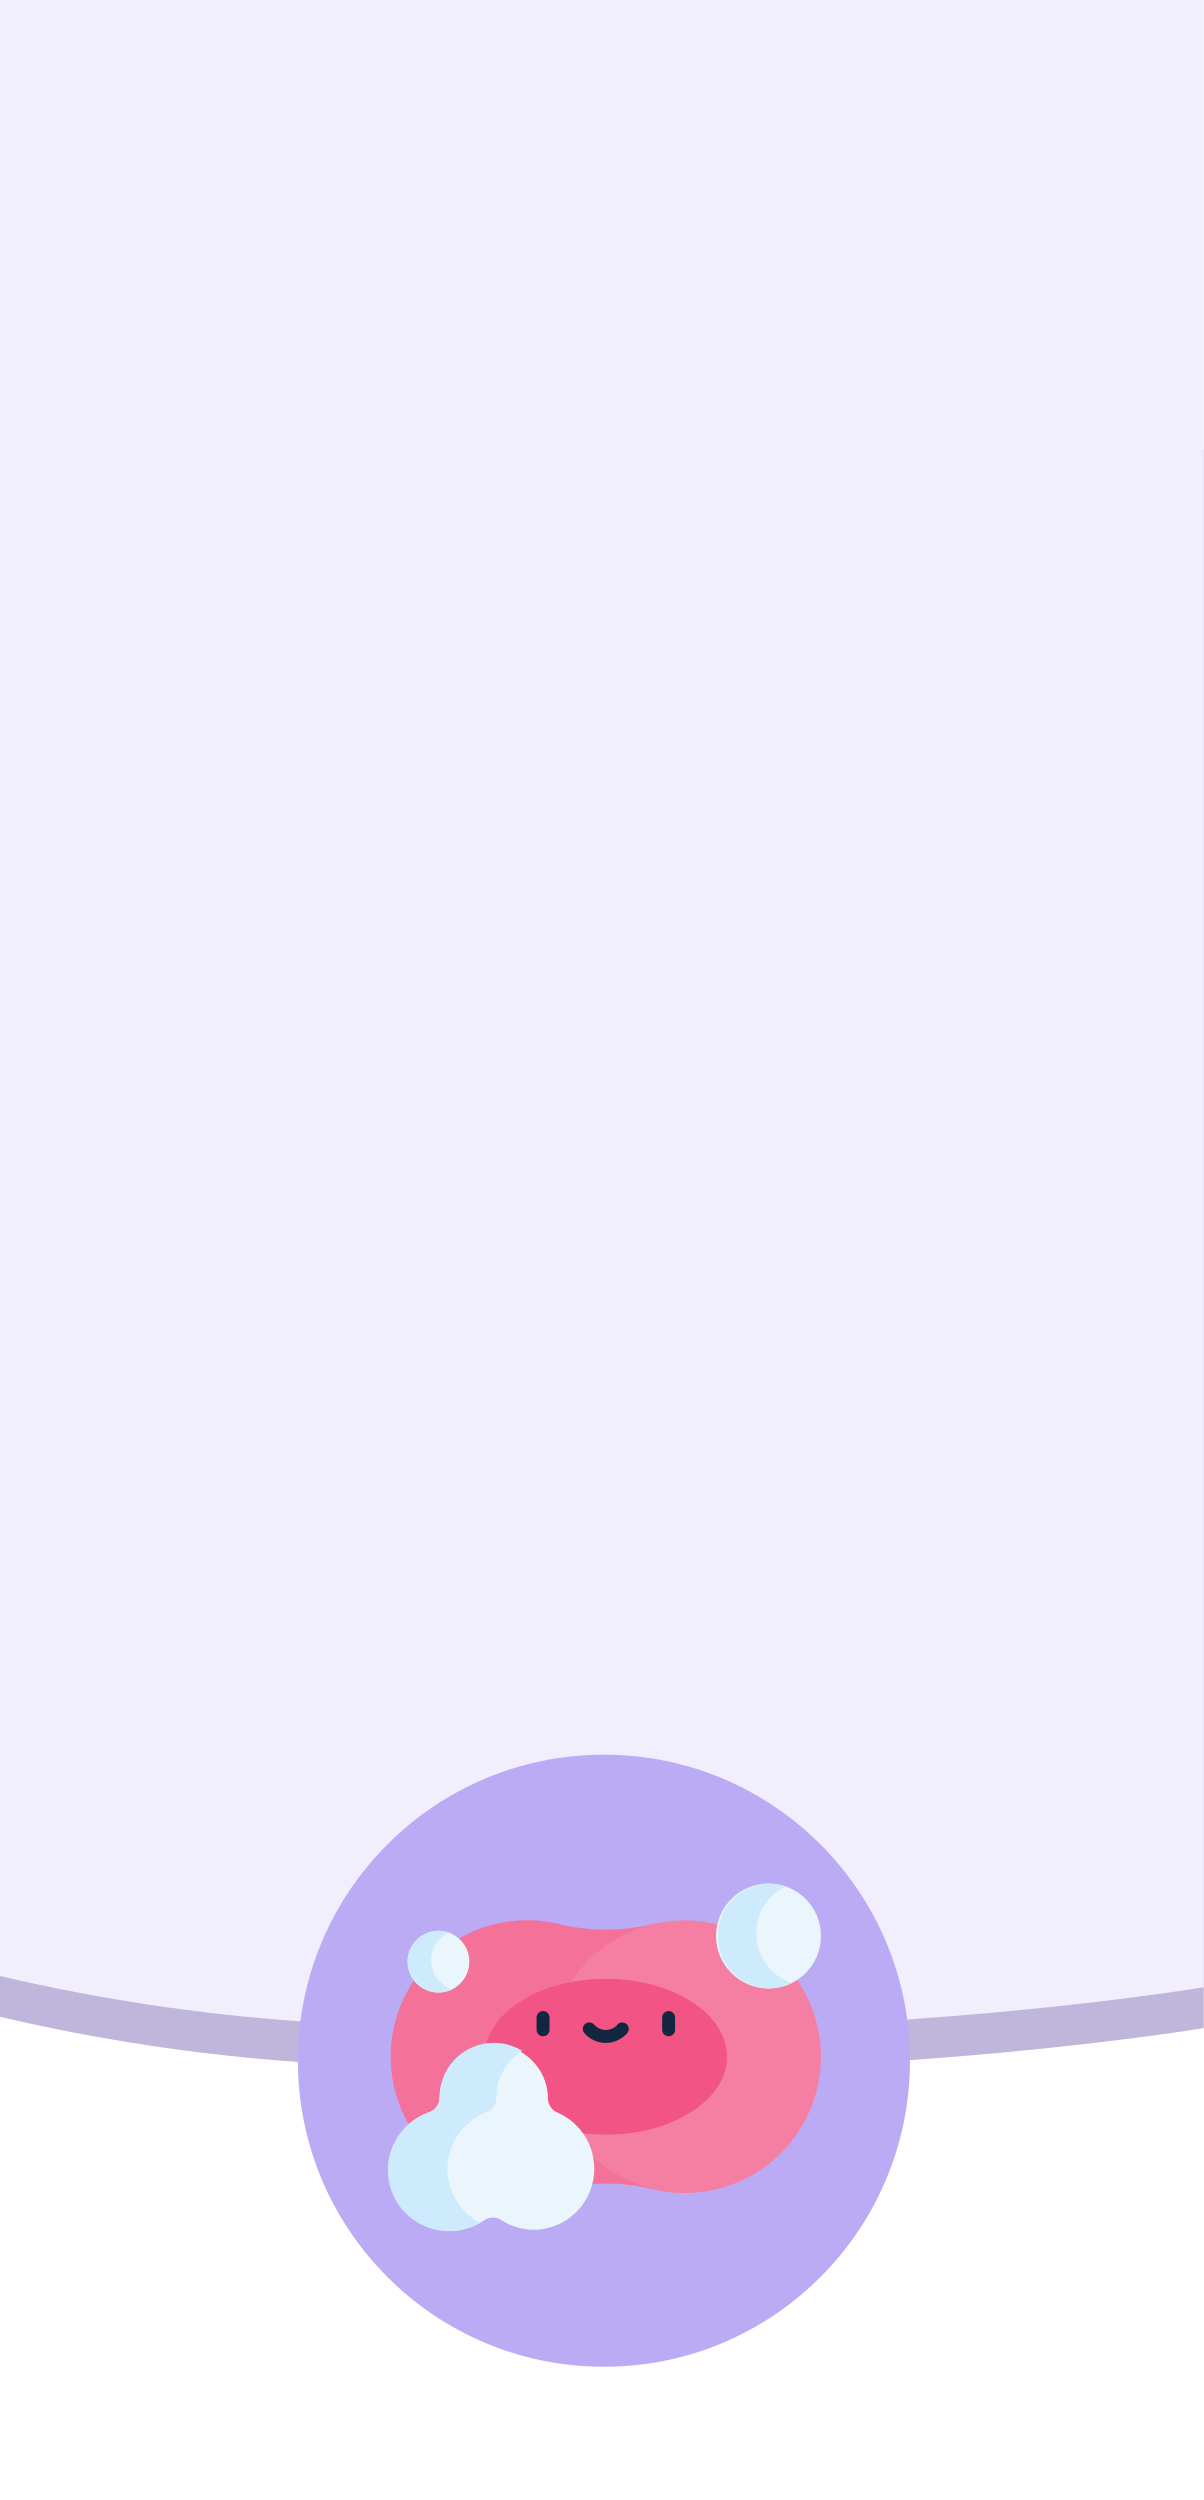
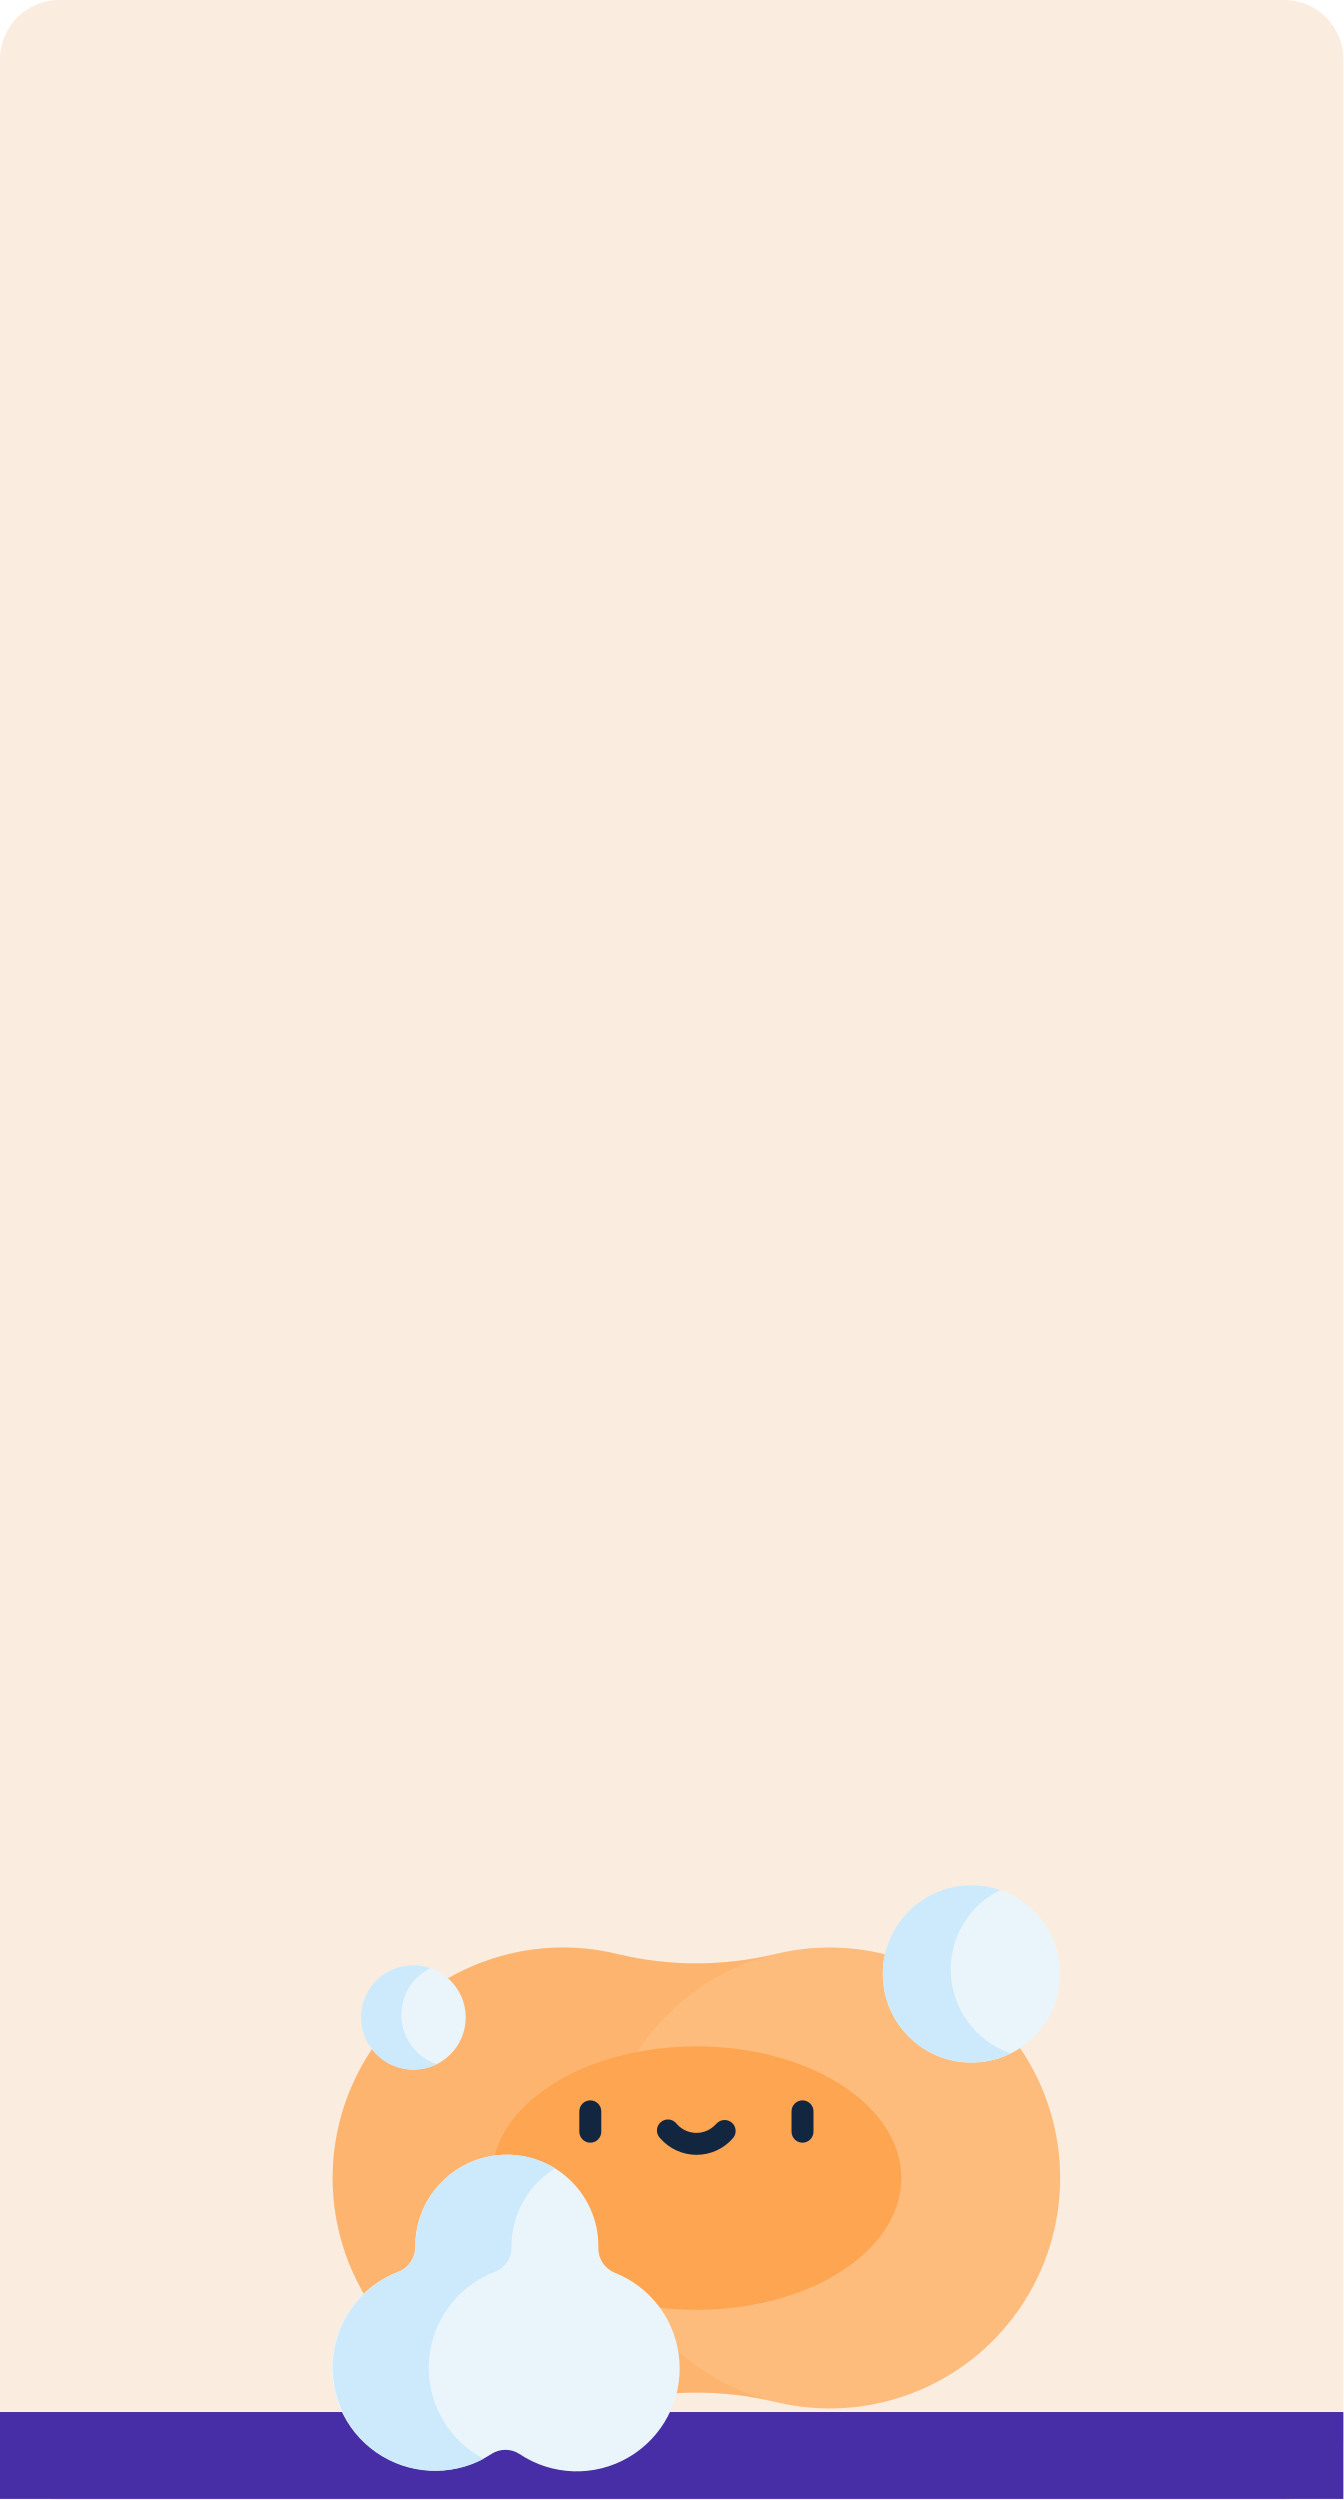
- <svg xmlns="http://www.w3.org/2000/svg" width="295" height="612.648" viewBox="0 0 295 612.648">
-   <g id="Grupo_54994" data-name="Grupo 54994" transform="translate(-810 -5658)">
-     <g id="Grupo_54326" data-name="Grupo 54326" transform="translate(-175.318 5723.29)">
-       <rect id="Rectángulo_5206" data-name="Rectángulo 5206" width="295" height="512.649" transform="translate(985.318 34.711)" fill="none" />
-       <g id="Grupo_54222" data-name="Grupo 54222">
-         <path id="Trazado_101975" data-name="Trazado 101975" d="M985.318,44.711V428.952a463.853,463.853,0,0,0,72.845,11.054c123.357,8.465,222.155-8.3,222.155-8.3v-387Z" fill="#c0b6db" />
-         <path id="Trazado_101976" data-name="Trazado 101976" d="M985.318-65.289V418.952a463.853,463.853,0,0,0,72.845,11.054c123.357,8.465,222.155-8.3,222.155-8.3v-487Z" fill="#f1eefd" />
+ <svg xmlns="http://www.w3.org/2000/svg" width="295" height="549" viewBox="0 0 295 549">
+   <g id="Grupo_56928" data-name="Grupo 56928" transform="translate(-810 -5900.705)">
+     <rect id="Rectángulo_6715" data-name="Rectángulo 6715" width="295" height="549" rx="13" transform="translate(810 5900.705)" fill="#faede0" />
+     <g id="CF1_tarejta_3_copia" data-name="CF1_tarejta 3 copia" transform="translate(810 5857.986)">
+       <rect id="Rectángulo_6709" data-name="Rectángulo 6709" width="295" height="19.08" transform="translate(0 572.4)" fill="#472ea6" />
+       <g id="Grupo_56371" data-name="Grupo 56371">
+         <path id="Trazado_115856" data-name="Trazado 115856" d="M73.06,521a50.61,50.61,0,0,1,62.49-49.19,74,74,0,0,0,34.77,0,50.61,50.61,0,1,1,0,98.39,74,74,0,0,0-34.77,0A50.61,50.61,0,0,1,73.06,521Z" fill="#febc7c" />
+         <g id="Grupo_56369" data-name="Grupo 56369" opacity="0.32">
+           <path id="Trazado_115857" data-name="Trazado 115857" d="M131.73,521a50.62,50.62,0,0,1,39-49.29l-.44.1a74,74,0,0,1-34.77,0,50.61,50.61,0,1,0,0,98.39,74,74,0,0,1,34.77,0l.44.1a50.63,50.63,0,0,1-39-49.3Z" fill="#fda551" />
+         </g>
+         <ellipse id="Elipse_4508" data-name="Elipse 4508" cx="45" cy="28.93" rx="45" ry="28.93" transform="translate(107.93 492.1)" fill="#fda551" />
+         <path id="Trazado_115858" data-name="Trazado 115858" d="M135,541.81a5.76,5.76,0,0,1-3.6-5.41V536a20.11,20.11,0,0,0-40.22,0v.13a5.81,5.81,0,0,1-3.74,5.48,22.6,22.6,0,1,0,20.48,40,5.66,5.66,0,0,1,6.15,0A22.61,22.61,0,1,0,135,541.81Z" fill="#eaf5fb" />
+         <path id="Trazado_115859" data-name="Trazado 115859" d="M94.15,562.72a22.6,22.6,0,0,1,14.524-21.111,5.74,5.74,0,0,0,3.656-5.439V536a20.092,20.092,0,0,1,9.574-17.122A20.11,20.11,0,0,0,91.24,536v.13a5.8,5.8,0,0,1-3.74,5.48,22.6,22.6,0,1,0,18.7,41.07,22.61,22.61,0,0,1-12.05-19.96Z" fill="#cceafb" />
+         <circle id="Elipse_4509" data-name="Elipse 4509" cx="19.46" cy="19.46" r="19.46" transform="translate(193.86 456.75)" fill="#eaf5fb" />
+         <path id="Trazado_115860" data-name="Trazado 115860" d="M208.78,475a19.45,19.45,0,0,1,10.85-17.23,19.16,19.16,0,0,0-6.08-1.05,19.46,19.46,0,1,0,8.39,36.91A19.48,19.48,0,0,1,208.78,475Z" fill="#cceafb" />
+         <circle id="Elipse_4510" data-name="Elipse 4510" cx="11.46" cy="11.46" r="11.46" transform="translate(79.35 474.29)" fill="#eaf5fb" />
+         <path id="Trazado_115861" data-name="Trazado 115861" d="M88.13,485.05a11.44,11.44,0,0,1,6.39-10.14,11.22,11.22,0,0,0-3.58-.62A11.46,11.46,0,1,0,95.88,496a11.46,11.46,0,0,1-7.75-10.95Z" fill="#cceafb" />
+         <g id="Grupo_56370" data-name="Grupo 56370">
+           <path id="Trazado_115862" data-name="Trazado 115862" d="M127.22,506.37v4.47a2.41,2.41,0,0,0,4.82,0v-4.47a2.41,2.41,0,1,0-4.82,0Z" fill="#12263f" />
+           <path id="Trazado_115863" data-name="Trazado 115863" d="M173.82,506.37v4.47a2.41,2.41,0,0,0,4.82,0v-4.47a2.41,2.41,0,1,0-4.82,0Z" fill="#12263f" />
+           <path id="Trazado_115864" data-name="Trazado 115864" d="M157.26,509.13a5.73,5.73,0,0,1-8.65,0A2.41,2.41,0,1,0,145,512.3a10.56,10.56,0,0,0,15.92,0,2.41,2.41,0,1,0-3.63-3.17Z" fill="#12263f" />
+         </g>
      </g>
-     </g>
-     <g id="CF1_icono_1_copia_11" data-name="CF1_icono 1 copia 11" transform="translate(883.228 6088)">
-       <circle id="Elipse_4282" data-name="Elipse 4282" cx="75" cy="75" r="75" transform="translate(-0.228)" fill="#bbabf5" />
-       <path id="Trazado_106630" data-name="Trazado 106630" d="M14.8,60.519A33.406,33.406,0,0,1,56.056,28.041a48.716,48.716,0,0,0,22.95,0,33.406,33.406,0,1,1,0,64.955,48.716,48.716,0,0,0-22.95,0A33.406,33.406,0,0,1,14.8,60.519Z" transform="translate(7.708 13.5)" fill="#f57fa3" />
-       <g id="Grupo_54935" data-name="Grupo 54935" transform="translate(22.535 40.55)" opacity="0.32">
-         <path id="Trazado_106631" data-name="Trazado 106631" d="M53.515,60.537A33.434,33.434,0,0,1,79.275,28L79,28a48.716,48.716,0,0,1-22.95,0,33.406,33.406,0,1,0,0,64.955,48.716,48.716,0,0,1,22.95,0h.285A33.436,33.436,0,0,1,53.515,60.417Z" transform="translate(-14.818 -27.069)" fill="#f25585" />
-       </g>
-       <ellipse id="Elipse_4283" data-name="Elipse 4283" cx="29.706" cy="19.1" rx="29.706" ry="19.1" transform="translate(45.533 54.918)" fill="#f25585" />
-       <path id="Trazado_106632" data-name="Trazado 106632" d="M55.89,64.1a3.79,3.79,0,0,1-2.367-3.565v-.27a13.288,13.288,0,0,0-26.56,0v.09a3.82,3.82,0,0,1-2.457,3.61A14.98,14.98,0,1,0,37.988,90.41a3.73,3.73,0,0,1,4.06,0,14.8,14.8,0,0,0,8.868,2.367A14.98,14.98,0,0,0,55.86,64.089Z" transform="translate(7.529 23.621)" fill="#ebf6fc" />
-       <path id="Trazado_106633" data-name="Trazado 106633" d="M28.953,78.06a14.98,14.98,0,0,1,9.6-13.932,3.79,3.79,0,0,0,2.412-3.6v-.12A13.258,13.258,0,0,1,47.274,49.1a13.288,13.288,0,0,0-20.239,11.31v.09a3.82,3.82,0,0,1-2.457,3.61A14.98,14.98,0,1,0,36.923,91.228a14.98,14.98,0,0,1-7.97-13.168Z" transform="translate(7.471 23.478)" fill="#cdebfc" />
-       <circle id="Elipse_4284" data-name="Elipse 4284" cx="12.853" cy="12.853" r="12.853" transform="translate(102.249 31.579)" fill="#ebf6fc" />
-       <path id="Trazado_106634" data-name="Trazado 106634" d="M77.747,33.139a12.868,12.868,0,0,1,7.161-11.37,12.688,12.688,0,0,0-4.015-.689,12.853,12.853,0,0,0-.285,25.691,12.7,12.7,0,0,0,5.827-1.318,12.868,12.868,0,0,1-8.689-12.314Z" transform="translate(34.359 10.499)" fill="#cdebfc" />
-       <circle id="Elipse_4285" data-name="Elipse 4285" cx="7.565" cy="7.565" r="7.565" transform="translate(26.657 43.159)" fill="#ebf6fc" />
-       <path id="Trazado_106635" data-name="Trazado 106635" d="M23.363,35.911a7.58,7.58,0,0,1,4.224-6.7,7.775,7.775,0,0,0-2.367-.4,7.565,7.565,0,1,0,3.266,14.351,7.58,7.58,0,0,1-5.123-7.251Z" transform="translate(9.092 14.348)" fill="#cdebfc" />
-       <path id="Trazado_106636" data-name="Trazado 106636" d="M38.67,43.528v3a1.588,1.588,0,0,0,3.176,0v-3a1.588,1.588,0,1,0-3.176,0Z" transform="translate(19.596 20.888)" fill="#12263f" />
-       <path id="Trazado_106637" data-name="Trazado 106637" d="M59.21,43.528v3a1.588,1.588,0,0,0,3.176,0v-3a1.588,1.588,0,0,0-3.176,0Z" transform="translate(29.826 20.888)" fill="#12263f" />
-       <path id="Trazado_106638" data-name="Trazado 106638" d="M54.74,44.341a3.79,3.79,0,0,1-5.723,0,1.592,1.592,0,0,0-2.4,2.1,6.966,6.966,0,0,0,10.486,0,1.592,1.592,0,1,0-2.4-2.1Z" transform="translate(23.36 21.813)" fill="#12263f" />
    </g>
  </g>
</svg>
